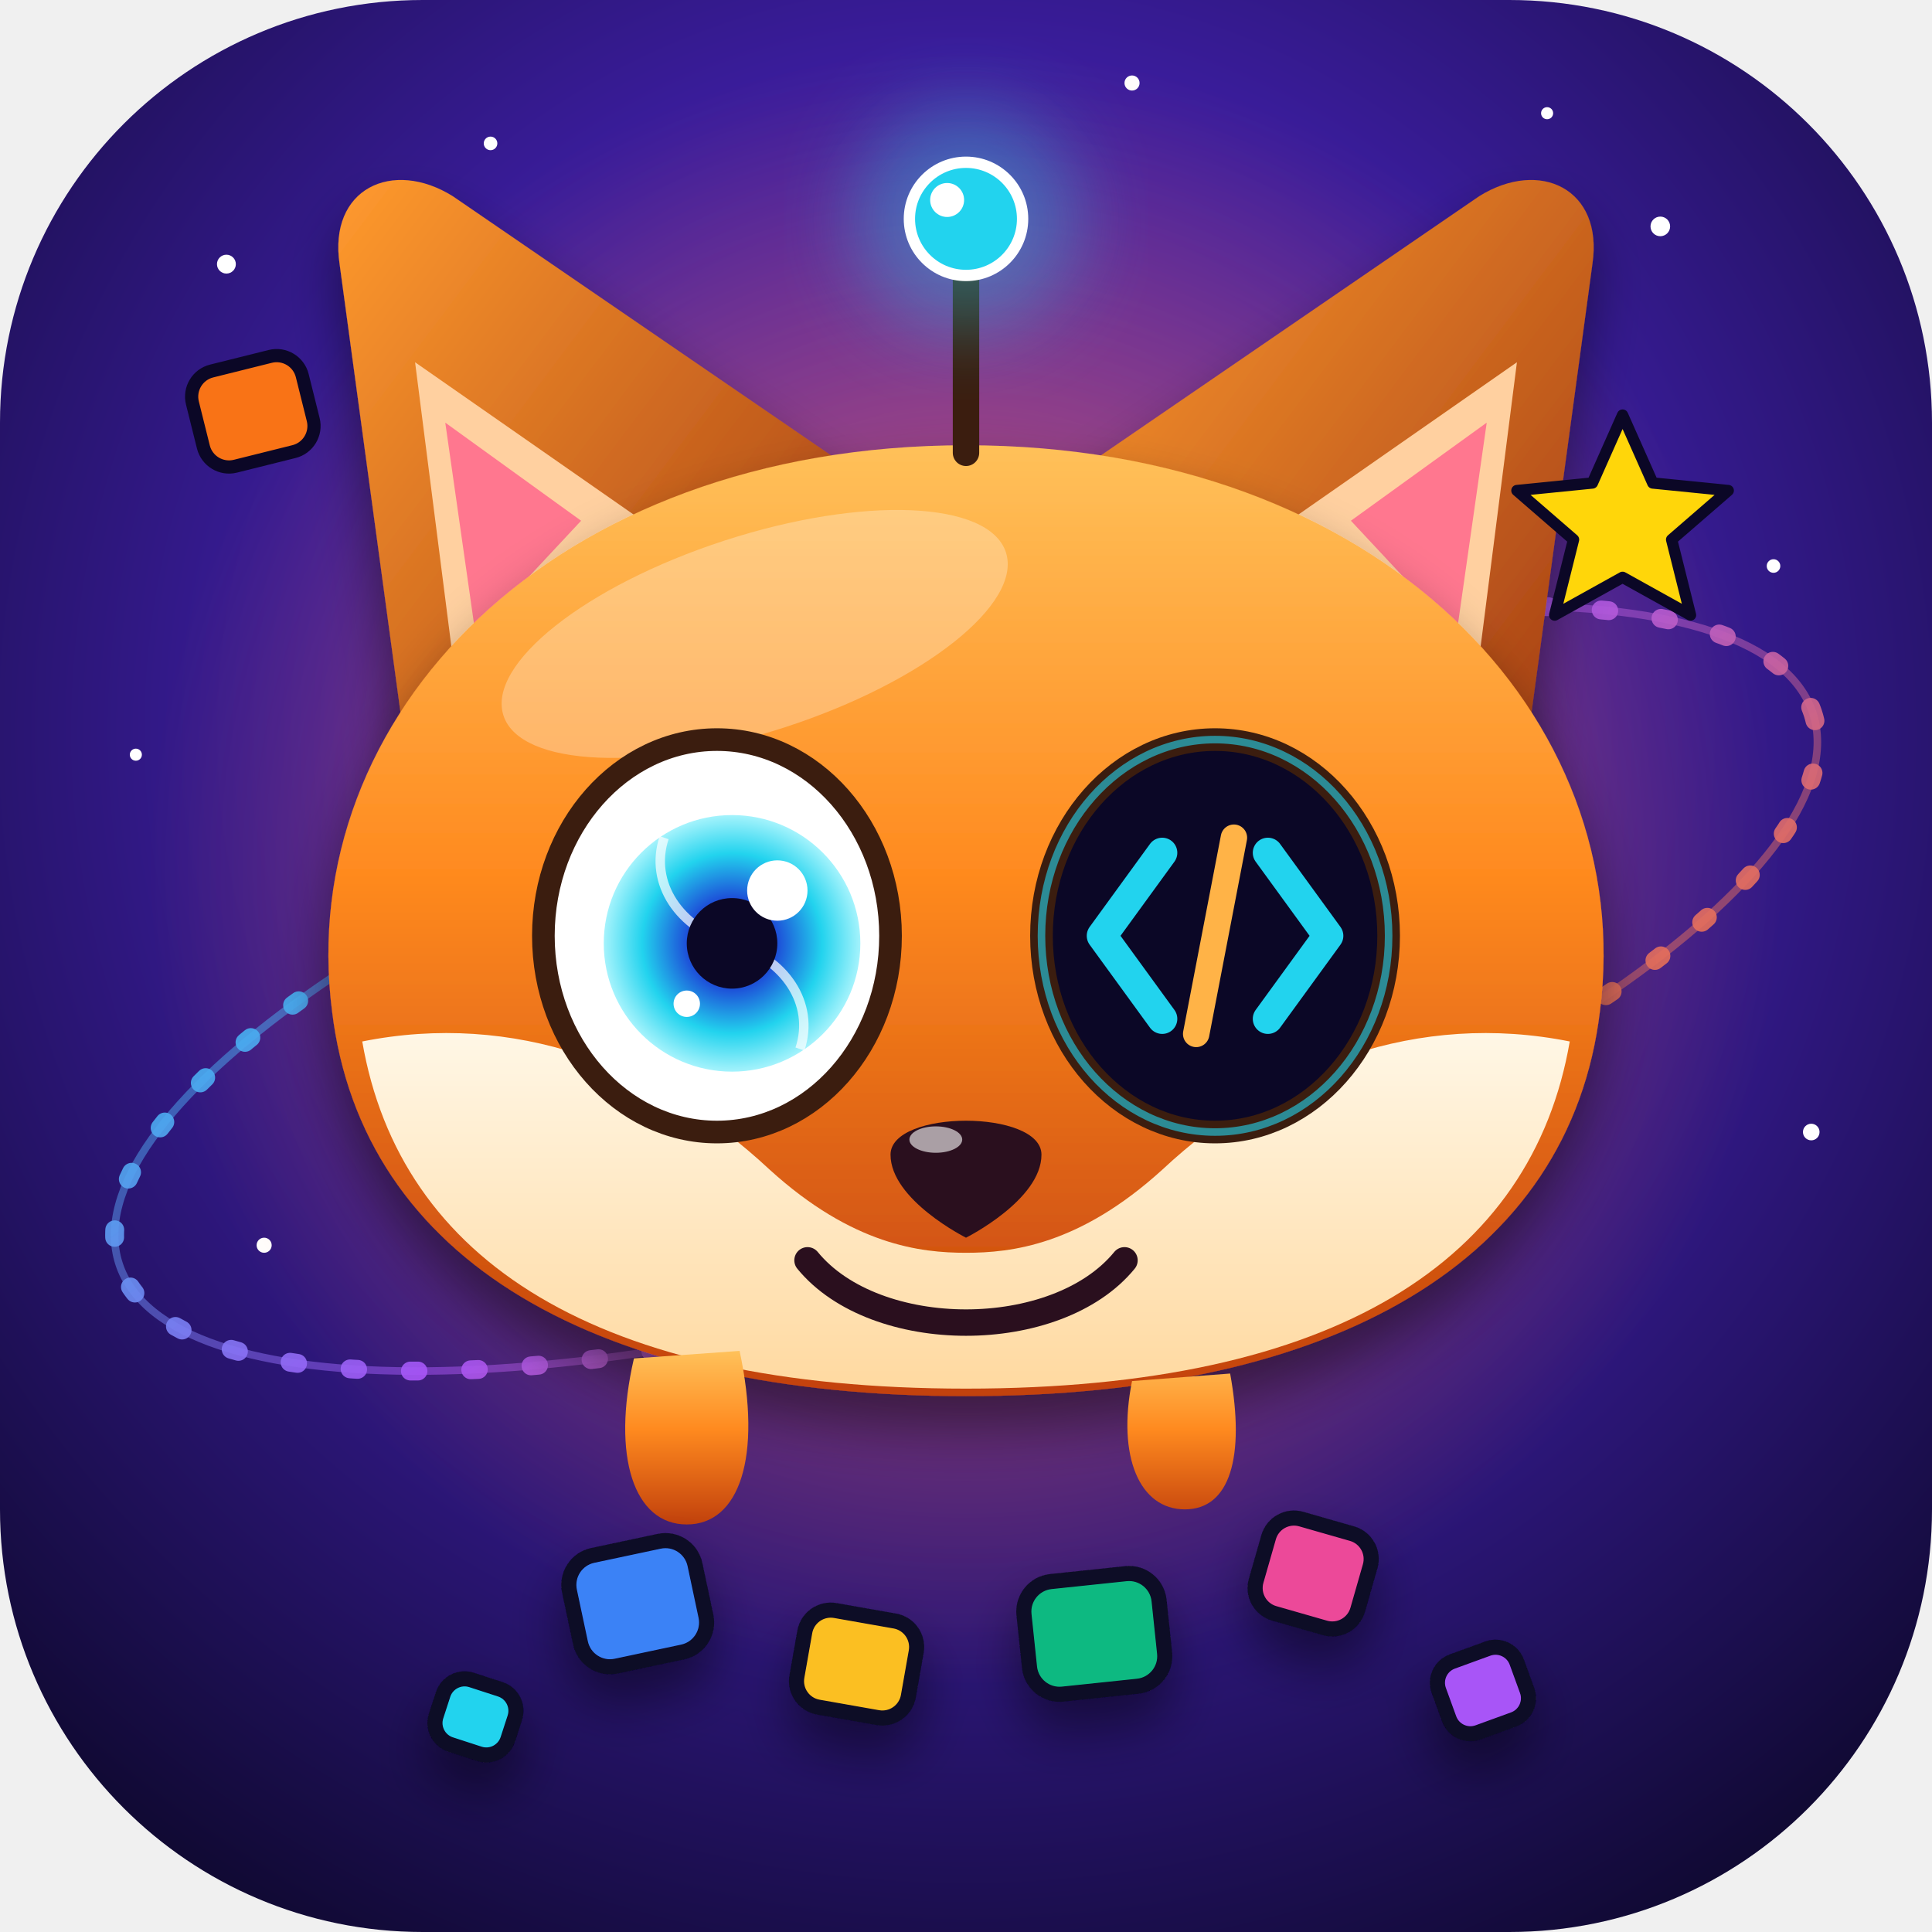
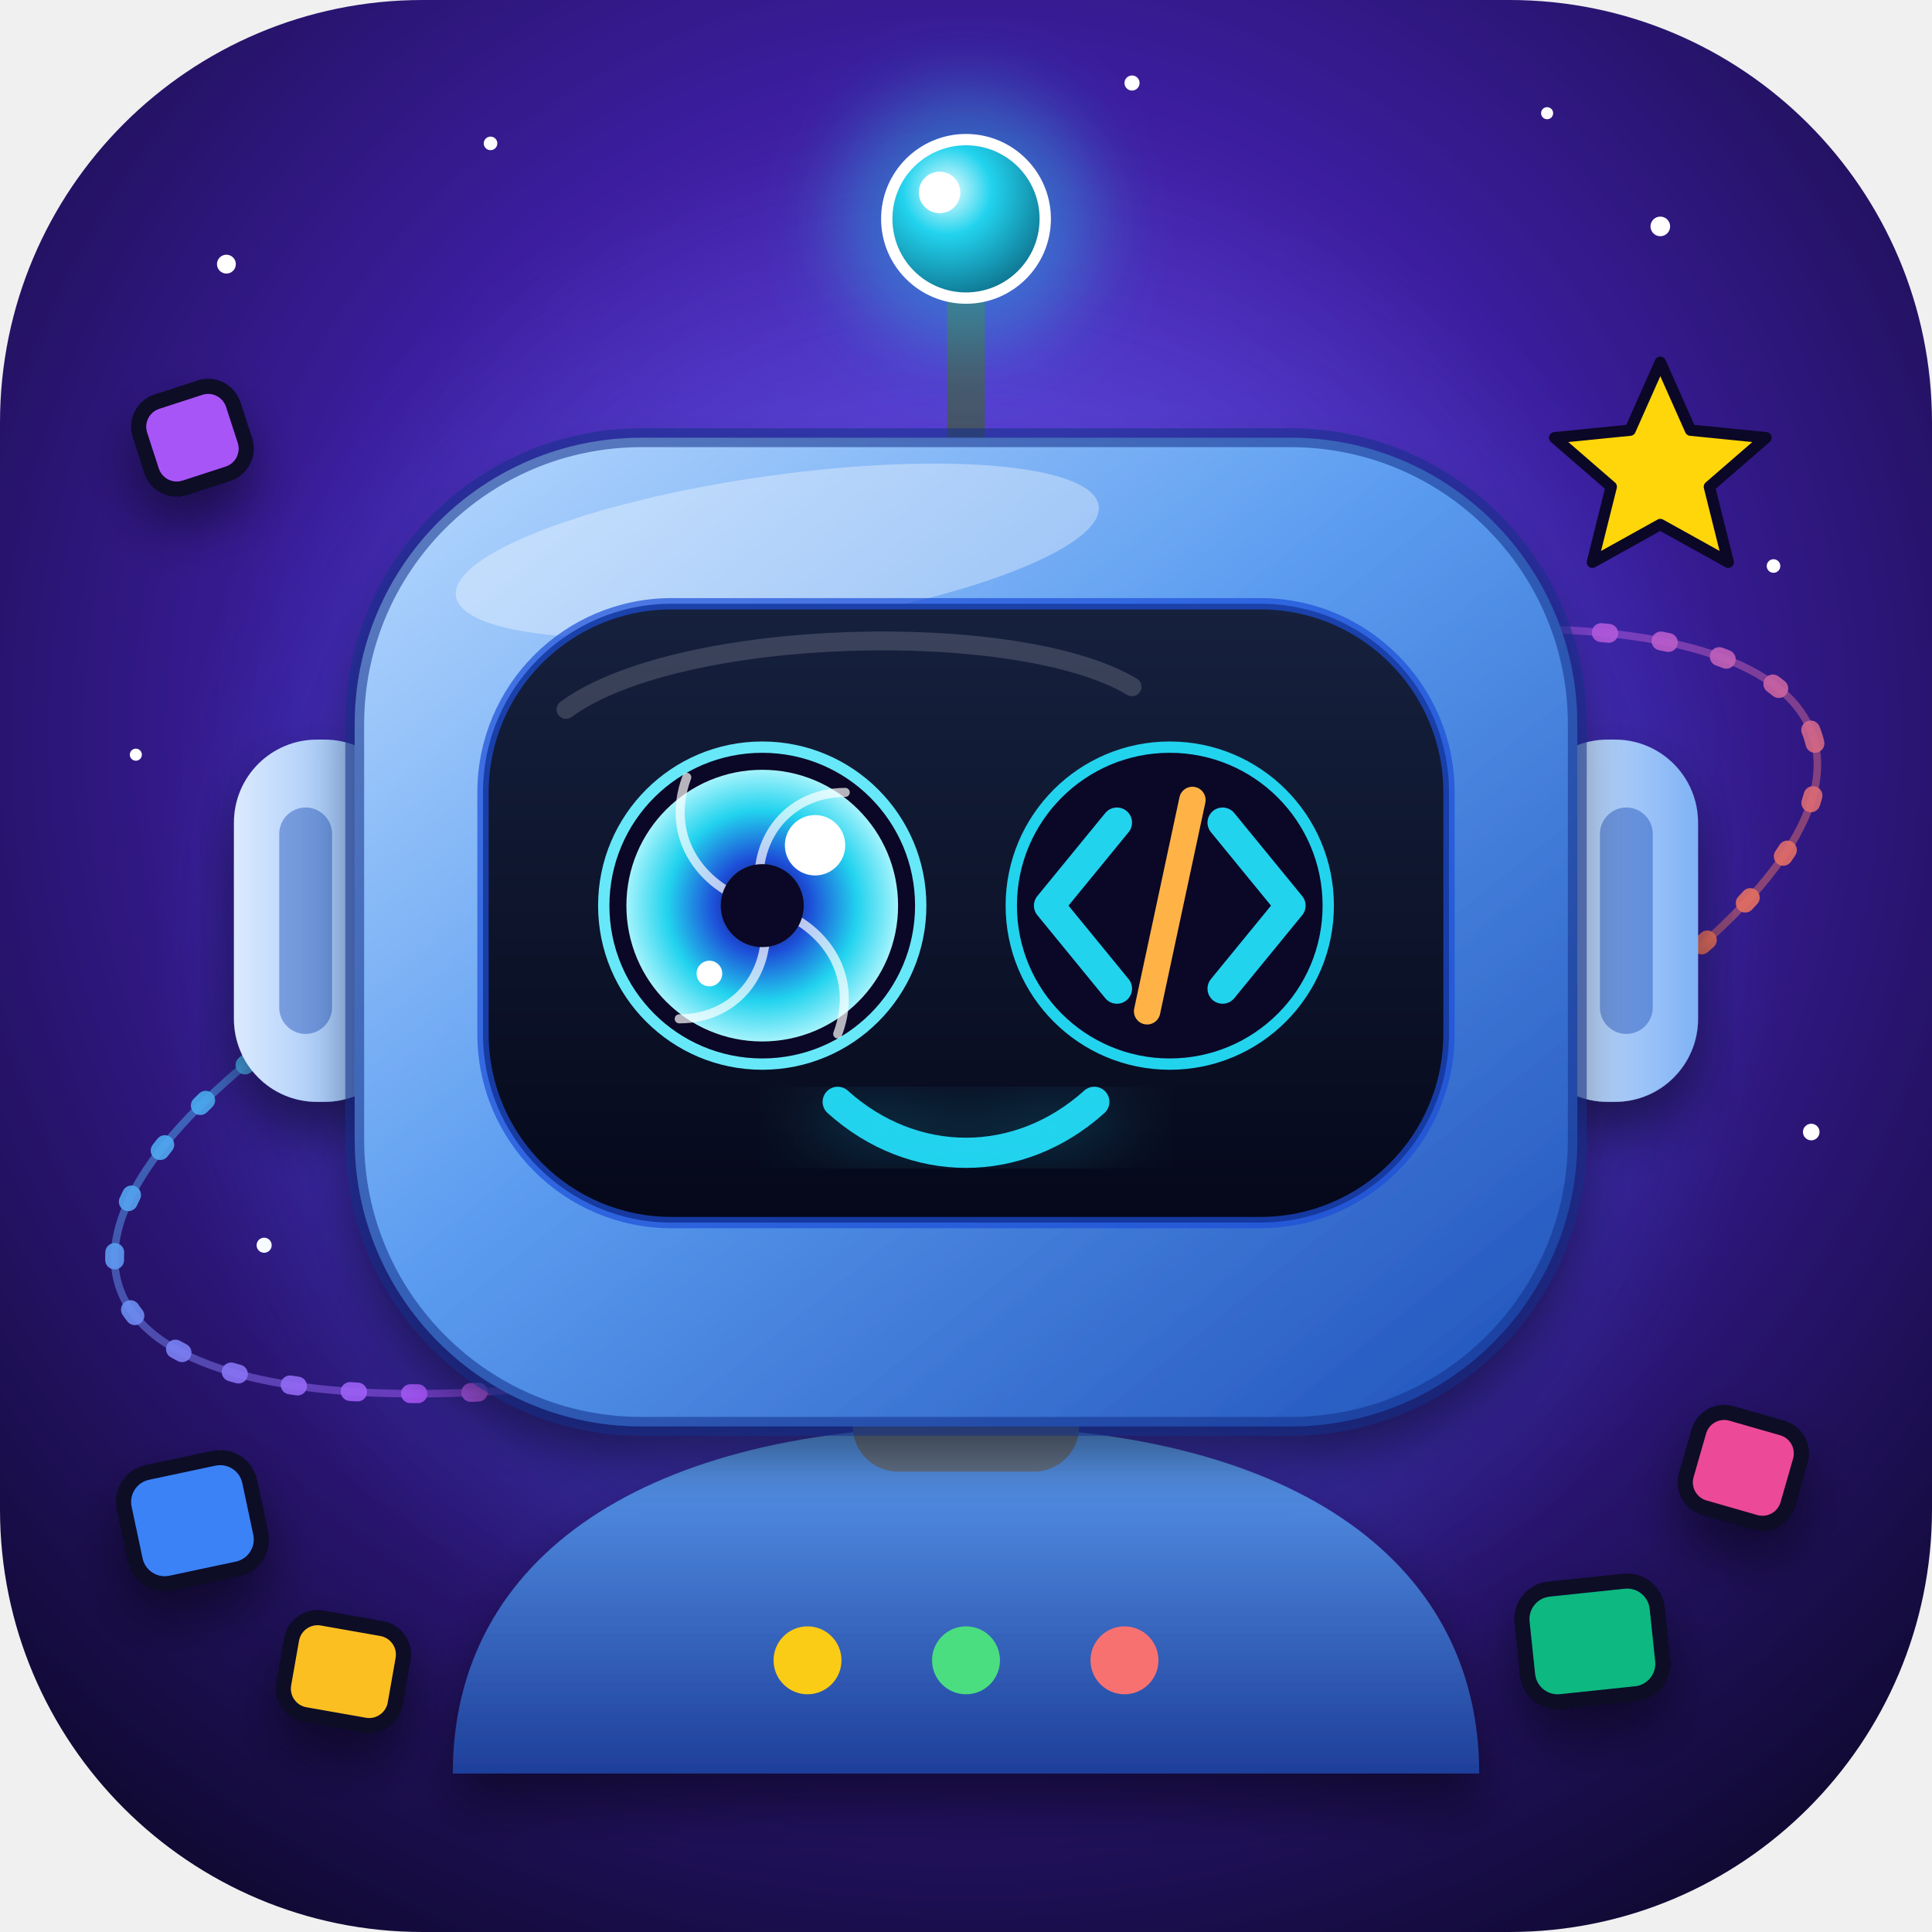
<svg xmlns="http://www.w3.org/2000/svg" viewBox="0 0 512 512" role="img" aria-label="Kody">
  <defs>
    <radialGradient id="bg" cx="50%" cy="38%" r="75%">
      <stop offset="0" stop-color="#7c3aed" />
      <stop offset=".45" stop-color="#3b1d9e" />
      <stop offset="1" stop-color="#0b0726" />
    </radialGradient>
    <radialGradient id="glow" cx="50%" cy="50%" r="50%">
-       <stop offset="0" stop-color="#ffb347" stop-opacity=".95" />
-       <stop offset=".5" stop-color="#ff6a00" stop-opacity=".35" />
-       <stop offset="1" stop-color="#ff6a00" stop-opacity="0" />
+       <stop offset="0" stop-color="#60a5fa" stop-opacity=".9" />
+       <stop offset=".5" stop-color="#3b82f6" stop-opacity=".3" />
+       <stop offset="1" stop-color="#3b82f6" stop-opacity="0" />
    </radialGradient>
-     <linearGradient id="fur" x1="0" y1="0" x2="0" y2="1">
-       <stop offset="0" stop-color="#ffc15a" />
-       <stop offset=".45" stop-color="#ff8a1f" />
-       <stop offset="1" stop-color="#c2410c" />
+     <linearGradient id="casco" x1="0" y1="0" x2="1" y2="1">
+       <stop offset="0" stop-color="#bcdcff" />
+       <stop offset=".45" stop-color="#5b9cf0" />
+       <stop offset="1" stop-color="#1e4fb8" />
    </linearGradient>
-     <linearGradient id="furD" x1="0" y1="0" x2="1" y2="1">
-       <stop offset="0" stop-color="#ff9a2e" />
-       <stop offset="1" stop-color="#9a3412" />
+     <linearGradient id="cuerpo" x1="0" y1="0" x2="0" y2="1">
+       <stop offset="0" stop-color="#5b9cf0" />
+       <stop offset="1" stop-color="#1e3f9a" />
    </linearGradient>
-     <linearGradient id="cream" x1="0" y1="0" x2="0" y2="1">
-       <stop offset="0" stop-color="#fff7e6" />
-       <stop offset="1" stop-color="#ffd9a0" />
+     <linearGradient id="oreja" x1="0" y1="0" x2="1" y2="0">
+       <stop offset="0" stop-color="#dbeafe" />
+       <stop offset="1" stop-color="#7fb2f5" />
+     </linearGradient>
+     <linearGradient id="pantalla" x1="0" y1="0" x2="0" y2="1">
+       <stop offset="0" stop-color="#16213e" />
+       <stop offset="1" stop-color="#05081a" />
    </linearGradient>
    <radialGradient id="iris" cx="50%" cy="50%" r="50%">
      <stop offset="0" stop-color="#0b0726" />
      <stop offset=".35" stop-color="#1d4ed8" />
      <stop offset=".7" stop-color="#22d3ee" />
      <stop offset="1" stop-color="#a5f3fc" />
+     </radialGradient>
+     <radialGradient id="orbe" cx="38%" cy="32%" r="70%">
+       <stop offset="0" stop-color="#ecfeff" />
+       <stop offset=".4" stop-color="#22d3ee" />
+       <stop offset="1" stop-color="#0e7490" />
    </radialGradient>
    <linearGradient id="ring" x1="0" y1="0" x2="1" y2="1">
      <stop offset="0" stop-color="#22d3ee" />
      <stop offset=".5" stop-color="#a855f7" />
      <stop offset="1" stop-color="#ff7a1a" />
    </linearGradient>
    <filter id="soft" x="-30%" y="-30%" width="160%" height="160%">
      <feGaussianBlur stdDeviation="10" />
    </filter>
    <filter id="sh" x="-20%" y="-20%" width="140%" height="150%">
      <feDropShadow dx="0" dy="8" stdDeviation="7" flood-color="#000" flood-opacity=".45" />
    </filter>
    <clipPath id="sq">
      <rect width="512" height="512" rx="112" />
    </clipPath>
  </defs>
  <g clip-path="url(#sq)">
    <rect width="512" height="512" fill="url(#bg)" />
    <g fill="#fff">
      <circle cx="60" cy="70" r="2.5" />
      <circle cx="130" cy="38" r="1.8" />
      <circle cx="440" cy="60" r="2.6" />
      <circle cx="470" cy="150" r="1.8" />
      <circle cx="36" cy="200" r="1.6" />
      <circle cx="480" cy="300" r="2.2" />
      <circle cx="70" cy="330" r="2" />
      <circle cx="410" cy="30" r="1.6" />
      <circle cx="300" cy="22" r="2" />
    </g>
-     <circle cx="256" cy="230" r="220" fill="url(#glow)" />
-     <ellipse cx="256" cy="262" rx="236" ry="74" fill="none" stroke="url(#ring)" stroke-width="5" stroke-dasharray="2 14" stroke-linecap="round" transform="rotate(-18 256 262)" opacity=".9" />
-     <ellipse cx="256" cy="262" rx="236" ry="74" fill="none" stroke="url(#ring)" stroke-width="2" transform="rotate(-18 256 262)" opacity=".5" />
-     <path d="M112 232 90 70c-3-20 14-28 30-18l108 74z" fill="url(#furD)" filter="url(#sh)" />
-     <path d="M400 232 422 70c3-20-14-28-30-18l-108 74z" fill="url(#furD)" filter="url(#sh)" />
-     <path d="M122 190 110 96l66 46z" fill="#ffd0a0" />
-     <path d="M390 190 402 96l-66 46z" fill="#ffd0a0" />
-     <path d="M126 168 118 112l36 26z" fill="#ff5a8a" opacity=".75" />
-     <path d="M386 168 394 112l-36 26z" fill="#ff5a8a" opacity=".75" />
-     <path d="M256 118c-110 0-178 72-168 150 8 66 70 102 168 102s160-36 168-102c10-78-58-150-168-150z" fill="url(#fur)" filter="url(#sh)" />
-     <path d="M96 276c40-8 78 6 108 34 22 20 40 22 52 22s30-2 52-22c30-28 68-42 108-34-10 58-62 92-160 92S106 334 96 276z" fill="url(#cream)" />
-     <ellipse cx="200" cy="168" rx="70" ry="26" fill="#fff" opacity=".28" transform="rotate(-18 200 168)" />
+     <circle cx="256" cy="250" r="220" fill="url(#glow)" />
+     <ellipse cx="256" cy="268" rx="236" ry="74" fill="none" stroke="url(#ring)" stroke-width="5" stroke-dasharray="2 14" stroke-linecap="round" transform="rotate(-18 256 268)" opacity=".9" />
+     <ellipse cx="256" cy="268" rx="236" ry="74" fill="none" stroke="url(#ring)" stroke-width="2" transform="rotate(-18 256 268)" opacity=".5" />
+     <path d="M120 470c0-58 52-92 136-92s136 34 136 92z" fill="url(#cuerpo)" filter="url(#sh)" />
+     <path d="M150 458c10-34 48-56 106-56 30 0 56 6 74 18-18-12-44-18-74-18-58 0-96 22-106 56z" fill="#fff" opacity=".18" />
+     <rect x="226" y="360" width="60" height="30" rx="12" fill="#64748b" />
    <g>
-       <ellipse cx="190" cy="248" rx="46" ry="52" fill="#fff" />
-       <ellipse cx="190" cy="248" rx="46" ry="52" fill="none" stroke="#3b1d0f" stroke-width="6" />
-       <circle cx="194" cy="250" r="34" fill="url(#iris)" />
-       <path d="M194 250c-14-4-22-16-18-28M194 250c14 4 22 16 18 28" stroke="#fff" stroke-width="2.5" fill="none" opacity=".7" />
-       <circle cx="194" cy="250" r="12" fill="#0b0726" />
-       <circle cx="206" cy="236" r="8" fill="#fff" />
-       <circle cx="182" cy="266" r="3.5" fill="#fff" />
+       <circle cx="214" cy="440" r="9" fill="#facc15" />
+       <circle cx="256" cy="440" r="9" fill="#4ade80" />
+       <circle cx="298" cy="440" r="9" fill="#f87171" />
    </g>
-     <g>
-       <ellipse cx="322" cy="248" rx="46" ry="52" fill="#0b0726" stroke="#3b1d0f" stroke-width="6" />
-       <path d="M308 226l-16 22 16 22M336 226l16 22-16 22" fill="none" stroke="#22d3ee" stroke-width="8" stroke-linecap="round" stroke-linejoin="round" />
-       <path d="M327 222l-10 52" stroke="#ffb347" stroke-width="7" stroke-linecap="round" />
-       <ellipse cx="322" cy="248" rx="46" ry="52" fill="none" stroke="#22d3ee" stroke-width="2" opacity=".6" />
+     <rect x="62" y="196" width="46" height="96" rx="22" fill="url(#oreja)" filter="url(#sh)" />
+     <rect x="404" y="196" width="46" height="96" rx="22" fill="url(#oreja)" filter="url(#sh)" />
+     <rect x="74" y="214" width="14" height="60" rx="7" fill="#1e4fb8" opacity=".45" />
+     <rect x="424" y="214" width="14" height="60" rx="7" fill="#1e4fb8" opacity=".45" />
+     <path d="M256 122V74" stroke="#475569" stroke-width="10" stroke-linecap="round" />
+     <circle cx="256" cy="58" r="34" fill="#22d3ee" opacity=".4" filter="url(#soft)" />
+     <circle cx="256" cy="58" r="21" fill="url(#orbe)" stroke="#fff" stroke-width="3" />
+     <circle cx="249" cy="51" r="5.5" fill="#fff" />
+     <rect x="94" y="116" width="324" height="262" rx="76" fill="url(#casco)" filter="url(#sh)" />
+     <rect x="94" y="116" width="324" height="262" rx="76" fill="none" stroke="#14308a" stroke-width="5" opacity=".55" />
+     <ellipse cx="206" cy="146" rx="86" ry="20" fill="#fff" opacity=".35" transform="rotate(-8 206 146)" />
+     <rect x="128" y="160" width="256" height="164" rx="50" fill="url(#pantalla)" />
+     <rect x="128" y="160" width="256" height="164" rx="50" fill="none" stroke="#1d4ed8" stroke-width="3" opacity=".7" />
+     <path d="M150 188c30-22 120-24 150-6" stroke="#fff" stroke-width="5" stroke-linecap="round" fill="none" opacity=".16" />
+     <circle cx="202" cy="240" r="42" fill="#0b0726" stroke="#67e8f9" stroke-width="3" />
+     <circle cx="202" cy="240" r="36" fill="url(#iris)" />
+     <path d="M202 240c-16-4-26-18-20-34M202 240c16 4 26 18 20 34M202 240c-4-16 6-30 22-30M202 240c4 16-6 30-22 30" stroke="#fff" stroke-width="2.4" fill="none" opacity=".7" stroke-linecap="round" />
+     <circle cx="202" cy="240" r="11" fill="#0b0726" />
+     <circle cx="216" cy="224" r="8" fill="#fff" />
+     <circle cx="188" cy="258" r="3.4" fill="#fff" />
+     <circle cx="310" cy="240" r="42" fill="#0b0726" stroke="#22d3ee" stroke-width="3" />
+     <path d="M296 218l-18 22 18 22M324 218l18 22-18 22" fill="none" stroke="#22d3ee" stroke-width="8" stroke-linecap="round" stroke-linejoin="round" />
+     <path d="M316 212l-12 56" stroke="#ffb347" stroke-width="7" stroke-linecap="round" />
+     <path d="M222 292c20 18 48 18 68 0" fill="none" stroke="#22d3ee" stroke-width="8" stroke-linecap="round" />
+     <path d="M222 292c20 18 48 18 68 0" fill="none" stroke="#22d3ee" stroke-width="16" stroke-linecap="round" opacity=".25" filter="url(#soft)" />
+     <g stroke="#0b0726" stroke-width="4" stroke-linejoin="round" filter="url(#sh)">
+       <rect x="34" y="388" width="34" height="30" rx="8" fill="#3b82f6" transform="rotate(-12 51 403)" />
+       <rect x="76" y="430" width="30" height="26" rx="7" fill="#fbbf24" transform="rotate(10 91 443)" />
+       <rect x="404" y="420" width="36" height="30" rx="8" fill="#10b981" transform="rotate(-6 422 435)" />
+       <rect x="448" y="376" width="28" height="26" rx="7" fill="#ec4899" transform="rotate(16 462 389)" />
+       <rect x="38" y="104" width="26" height="24" rx="7" fill="#a855f7" transform="rotate(-18 51 116)" />
    </g>
-     <path d="M236 306c0-12 40-12 40 0 0 12-20 22-20 22s-20-10-20-22z" fill="#2a0f1e" />
-     <ellipse cx="248" cy="302" rx="7" ry="3.5" fill="#fff" opacity=".6" />
-     <path d="M214 334c18 22 66 22 84 0" fill="none" stroke="#2a0f1e" stroke-width="7" stroke-linecap="round" />
-     <path d="M256 120V70" stroke="#3b1d0f" stroke-width="7" stroke-linecap="round" />
-     <circle cx="256" cy="58" r="30" fill="#22d3ee" opacity=".35" filter="url(#soft)" />
-     <circle cx="256" cy="58" r="15" fill="#22d3ee" stroke="#fff" stroke-width="3" />
-     <circle cx="251" cy="53" r="4.5" fill="#fff" />
-     <path d="M168 360c-6 26 0 44 14 44s20-18 14-46zM300 366c-4 20 2 34 14 34s16-14 12-36z" fill="url(#fur)" />
-     <g stroke="#0b0726" stroke-width="4" stroke-linejoin="round" filter="url(#sh)">
-       <rect x="152" y="410" width="34" height="30" rx="8" fill="#3b82f6" transform="rotate(-12 169 425)" />
-       <rect x="212" y="428" width="30" height="26" rx="7" fill="#fbbf24" transform="rotate(10 227 441)" />
-       <rect x="272" y="418" width="36" height="30" rx="8" fill="#10b981" transform="rotate(-6 290 433)" />
-       <rect x="334" y="404" width="28" height="26" rx="7" fill="#ec4899" transform="rotate(16 348 417)" />
-       <rect x="382" y="438" width="22" height="20" rx="6" fill="#a855f7" transform="rotate(-20 393 448)" />
-       <rect x="116" y="446" width="20" height="18" rx="6" fill="#22d3ee" transform="rotate(18 126 455)" />
-     </g>
-     <path d="M430 110l8 18 20 2-15 13 5 20-18-10-18 10 5-20-15-13 20-2z" fill="#ffd60a" stroke="#0b0726" stroke-width="3" stroke-linejoin="round" />
-     <rect x="52" y="96" width="30" height="26" rx="7" fill="#f97316" stroke="#0b0726" stroke-width="3.5" transform="rotate(-14 67 109)" />
+     <path d="M440 96l8 18 20 2-15 13 5 20-18-10-18 10 5-20-15-13 20-2z" fill="#ffd60a" stroke="#0b0726" stroke-width="3" stroke-linejoin="round" />
  </g>
</svg>
